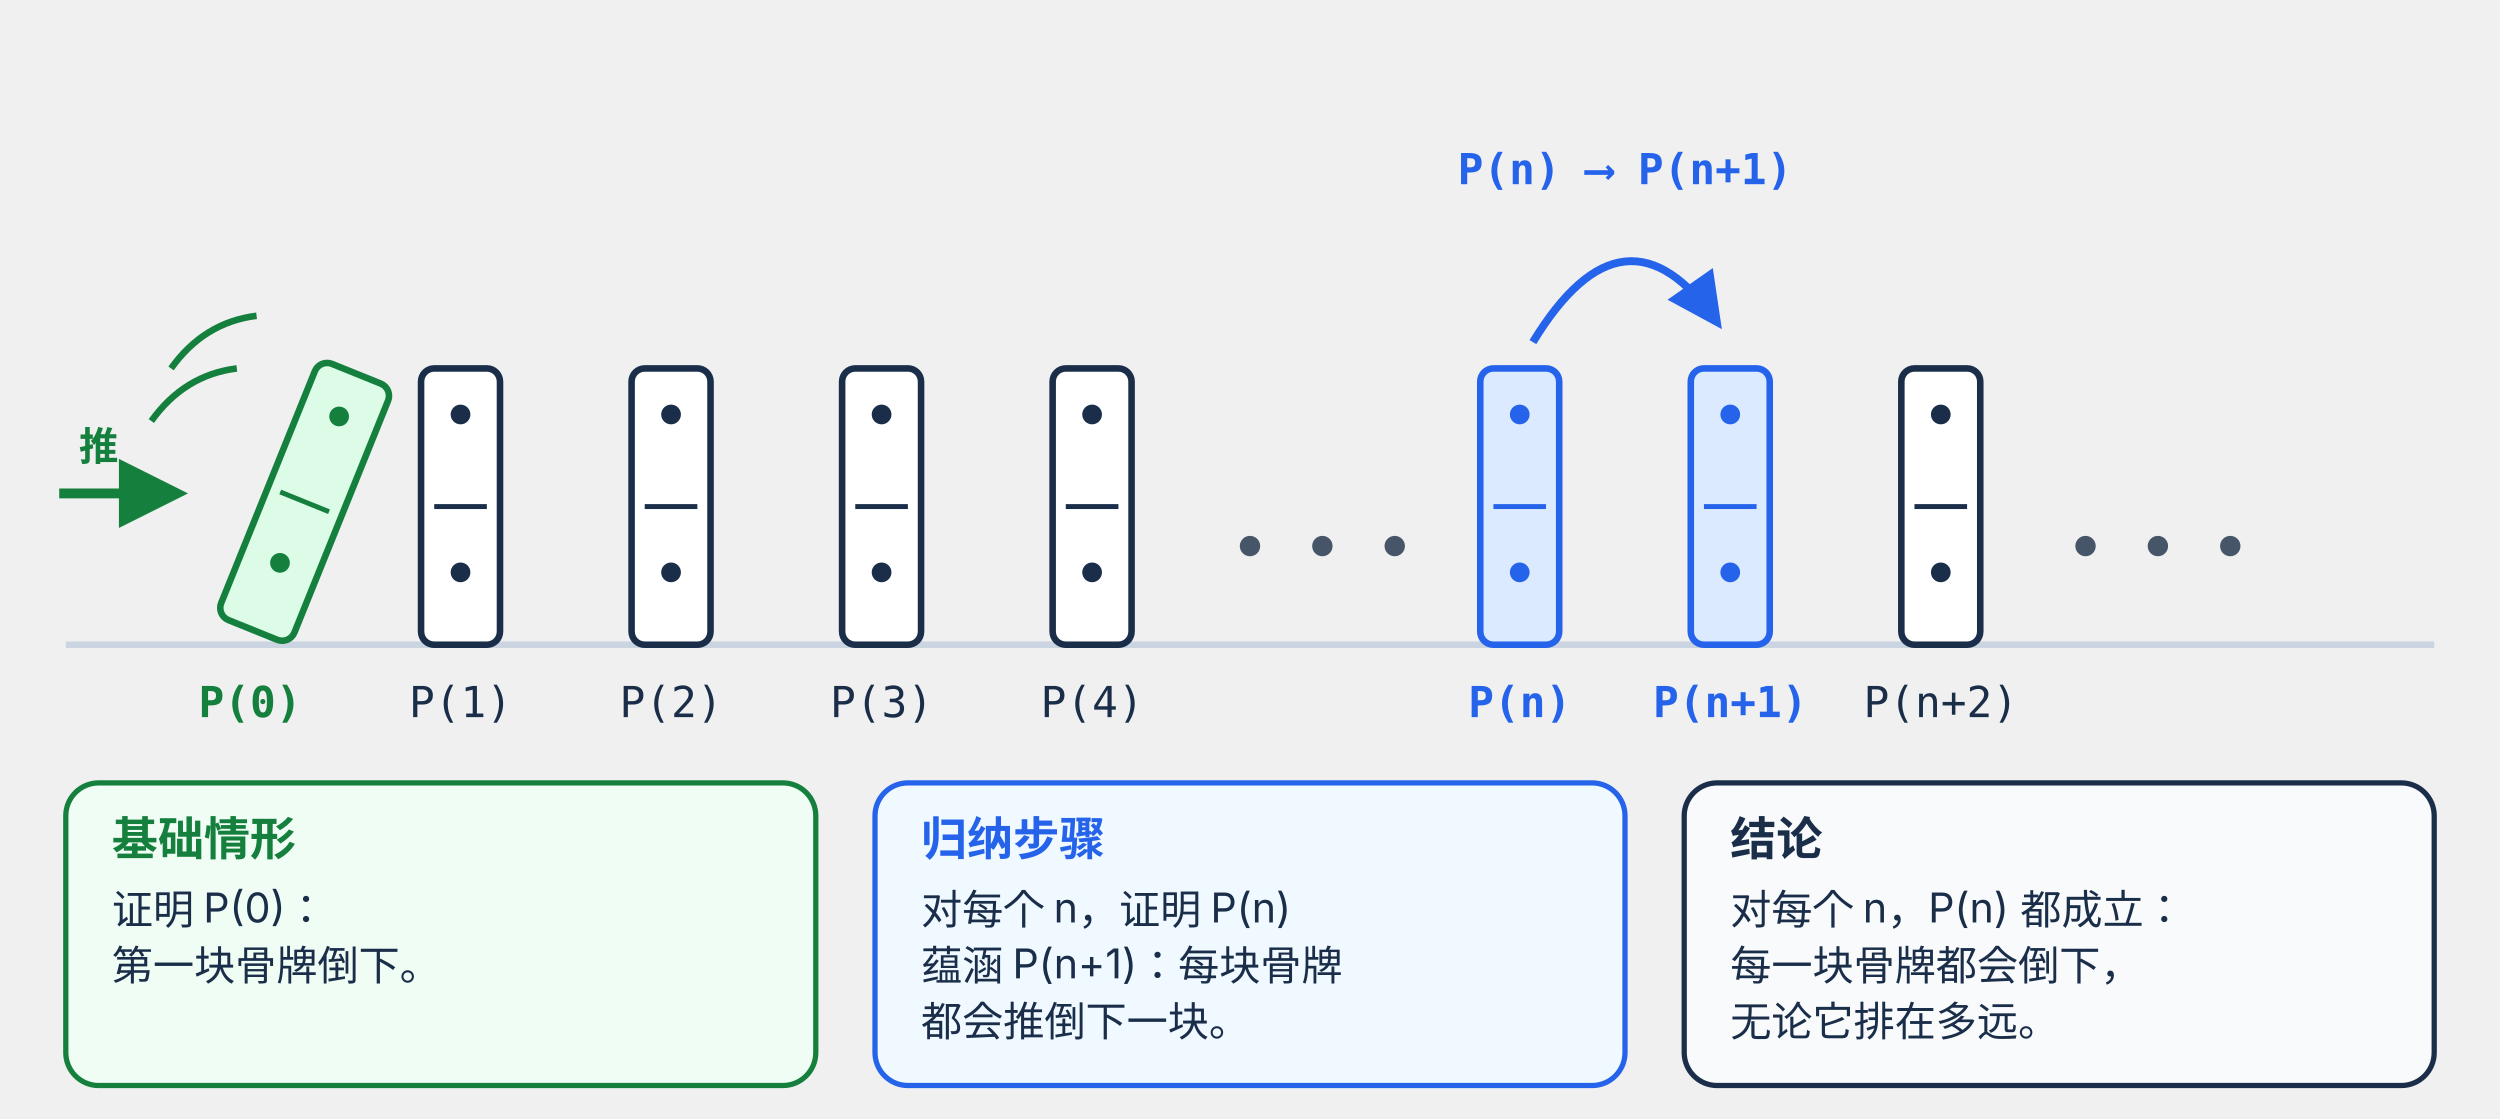
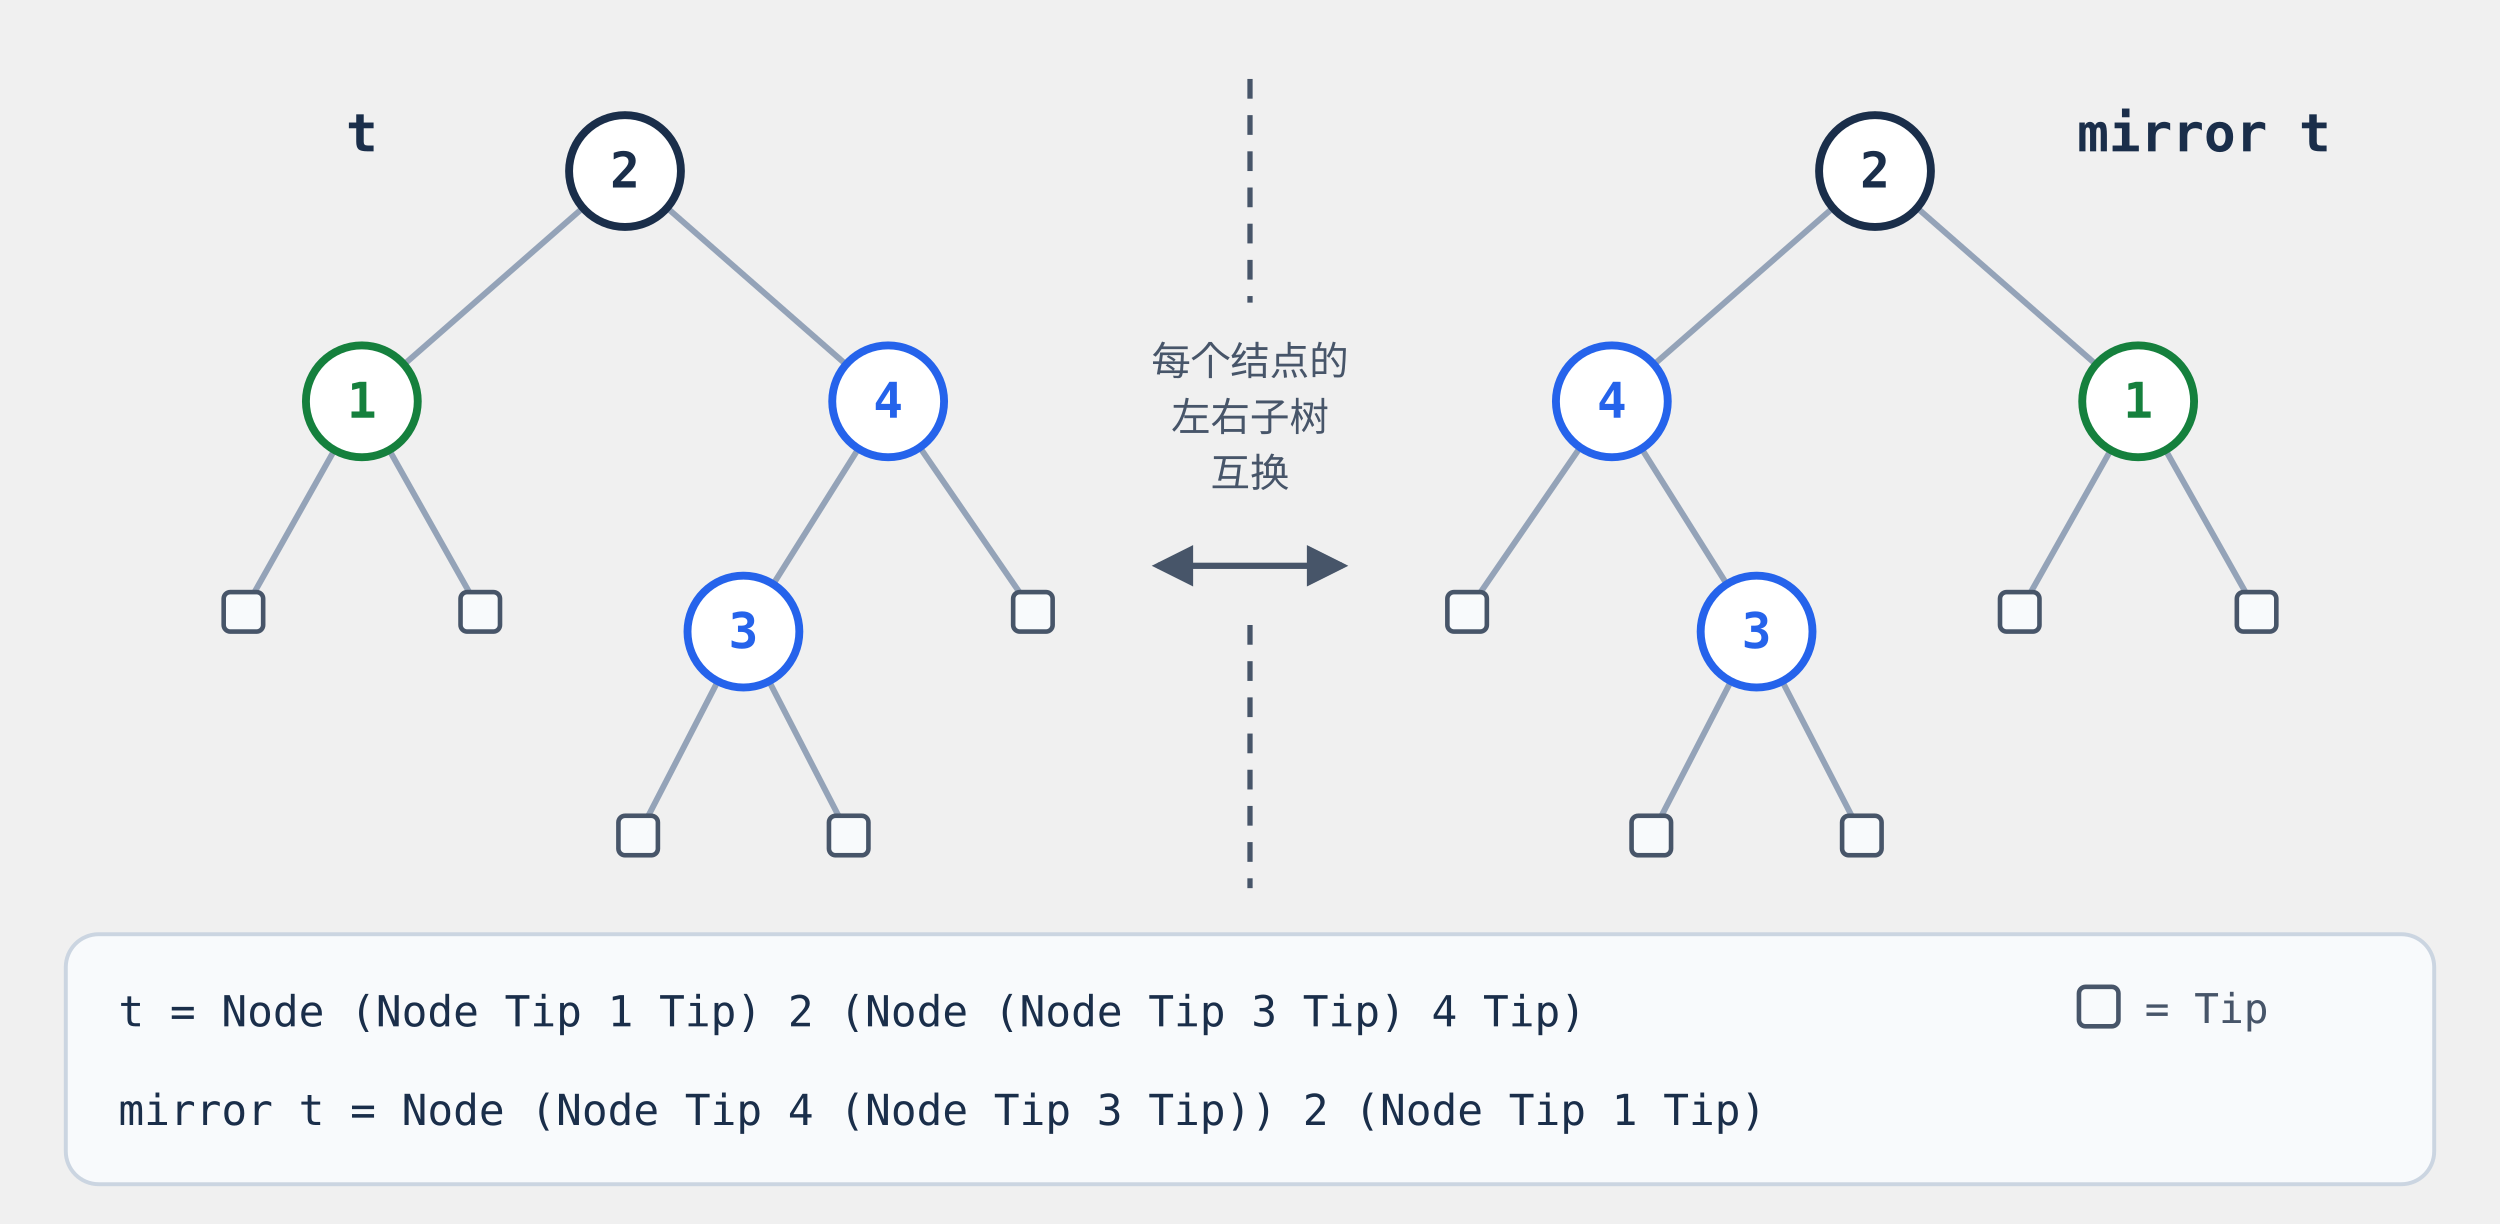
- <svg xmlns="http://www.w3.org/2000/svg" viewBox="0 0 760 340" width="760" height="340" role="img">
+ <svg xmlns="http://www.w3.org/2000/svg" viewBox="0 0 760 372" width="760" height="372" role="img">
  <defs>
-     <marker id="ah-15803D" viewBox="0 0 10 10" refX="8.5" refY="5" markerWidth="7" markerHeight="7" orient="auto-start-reverse">
-       <path d="M0 0 10 5 0 10z" fill="#15803D" />
-     </marker>
-     <marker id="ah-2563EB" viewBox="0 0 10 10" refX="8.5" refY="5" markerWidth="7" markerHeight="7" orient="auto-start-reverse">
-       <path d="M0 0 10 5 0 10z" fill="#2563EB" />
+     <marker id="ah-475569" viewBox="0 0 10 10" refX="8.5" refY="5" markerWidth="7" markerHeight="7" orient="auto-start-reverse">
+       <path d="M0 0 10 5 0 10z" fill="#475569" />
    </marker>
  </defs>
-   <line x1="20" y1="196" x2="740" y2="196" stroke="#CBD5E1" stroke-width="2" />
-   <rect x="64" y="112" width="24" height="84" rx="4" fill="#DCFCE7" stroke="#15803D" stroke-width="2" transform="rotate(22 88 196)" />
-   <line x1="68" y1="154.0" x2="84" y2="154.0" stroke="#15803D" stroke-width="1.5" transform="rotate(22 88 196)" />
-   <circle cx="76.0" cy="126" r="3" fill="#15803D" transform="rotate(22 88 196)" />
-   <circle cx="76.0" cy="174" r="3" fill="#15803D" transform="rotate(22 88 196)" />
-   <text x="76.0" y="218" font-family="'Isabelle DejaVu Sans Mono', 'DejaVu Sans Mono', Consolas, Menlo, 'PingFang SC', 'Microsoft YaHei', monospace" font-size="13" font-weight="700" fill="#15803D" text-anchor="middle">P(0)</text>
-   <rect x="128" y="112" width="24" height="84" rx="4" fill="#FFFFFF" stroke="#1A2E4A" stroke-width="2" />
-   <line x1="132" y1="154.0" x2="148" y2="154.0" stroke="#1A2E4A" stroke-width="1.5" />
-   <circle cx="140.0" cy="126" r="3" fill="#1A2E4A" />
-   <circle cx="140.0" cy="174" r="3" fill="#1A2E4A" />
-   <text x="140.0" y="218" font-family="'Isabelle DejaVu Sans Mono', 'DejaVu Sans Mono', Consolas, Menlo, 'PingFang SC', 'Microsoft YaHei', monospace" font-size="13" font-weight="400" fill="#1A2E4A" text-anchor="middle">P(1)</text>
-   <rect x="192" y="112" width="24" height="84" rx="4" fill="#FFFFFF" stroke="#1A2E4A" stroke-width="2" />
-   <line x1="196" y1="154.0" x2="212" y2="154.0" stroke="#1A2E4A" stroke-width="1.5" />
-   <circle cx="204.0" cy="126" r="3" fill="#1A2E4A" />
-   <circle cx="204.0" cy="174" r="3" fill="#1A2E4A" />
-   <text x="204.0" y="218" font-family="'Isabelle DejaVu Sans Mono', 'DejaVu Sans Mono', Consolas, Menlo, 'PingFang SC', 'Microsoft YaHei', monospace" font-size="13" font-weight="400" fill="#1A2E4A" text-anchor="middle">P(2)</text>
-   <rect x="256" y="112" width="24" height="84" rx="4" fill="#FFFFFF" stroke="#1A2E4A" stroke-width="2" />
-   <line x1="260" y1="154.0" x2="276" y2="154.0" stroke="#1A2E4A" stroke-width="1.5" />
-   <circle cx="268.0" cy="126" r="3" fill="#1A2E4A" />
-   <circle cx="268.0" cy="174" r="3" fill="#1A2E4A" />
-   <text x="268.0" y="218" font-family="'Isabelle DejaVu Sans Mono', 'DejaVu Sans Mono', Consolas, Menlo, 'PingFang SC', 'Microsoft YaHei', monospace" font-size="13" font-weight="400" fill="#1A2E4A" text-anchor="middle">P(3)</text>
-   <rect x="320" y="112" width="24" height="84" rx="4" fill="#FFFFFF" stroke="#1A2E4A" stroke-width="2" />
-   <line x1="324" y1="154.0" x2="340" y2="154.0" stroke="#1A2E4A" stroke-width="1.5" />
-   <circle cx="332.0" cy="126" r="3" fill="#1A2E4A" />
-   <circle cx="332.0" cy="174" r="3" fill="#1A2E4A" />
-   <text x="332.0" y="218" font-family="'Isabelle DejaVu Sans Mono', 'DejaVu Sans Mono', Consolas, Menlo, 'PingFang SC', 'Microsoft YaHei', monospace" font-size="13" font-weight="400" fill="#1A2E4A" text-anchor="middle">P(4)</text>
-   <rect x="450" y="112" width="24" height="84" rx="4" fill="#DBEAFE" stroke="#2563EB" stroke-width="2" />
-   <line x1="454" y1="154.0" x2="470" y2="154.0" stroke="#2563EB" stroke-width="1.5" />
-   <circle cx="462.0" cy="126" r="3" fill="#2563EB" />
-   <circle cx="462.0" cy="174" r="3" fill="#2563EB" />
-   <text x="462.0" y="218" font-family="'Isabelle DejaVu Sans Mono', 'DejaVu Sans Mono', Consolas, Menlo, 'PingFang SC', 'Microsoft YaHei', monospace" font-size="13" font-weight="700" fill="#2563EB" text-anchor="middle">P(n)</text>
-   <rect x="514" y="112" width="24" height="84" rx="4" fill="#DBEAFE" stroke="#2563EB" stroke-width="2" />
-   <line x1="518" y1="154.0" x2="534" y2="154.0" stroke="#2563EB" stroke-width="1.5" />
-   <circle cx="526.0" cy="126" r="3" fill="#2563EB" />
-   <circle cx="526.0" cy="174" r="3" fill="#2563EB" />
-   <text x="526.0" y="218" font-family="'Isabelle DejaVu Sans Mono', 'DejaVu Sans Mono', Consolas, Menlo, 'PingFang SC', 'Microsoft YaHei', monospace" font-size="13" font-weight="700" fill="#2563EB" text-anchor="middle">P(n+1)</text>
-   <rect x="578" y="112" width="24" height="84" rx="4" fill="#FFFFFF" stroke="#1A2E4A" stroke-width="2" />
-   <line x1="582" y1="154.0" x2="598" y2="154.0" stroke="#1A2E4A" stroke-width="1.5" />
-   <circle cx="590.0" cy="126" r="3" fill="#1A2E4A" />
-   <circle cx="590.0" cy="174" r="3" fill="#1A2E4A" />
-   <text x="590.0" y="218" font-family="'Isabelle DejaVu Sans Mono', 'DejaVu Sans Mono', Consolas, Menlo, 'PingFang SC', 'Microsoft YaHei', monospace" font-size="13" font-weight="400" fill="#1A2E4A" text-anchor="middle">P(n+2)</text>
-   <path d="M 52 112 q 10 -14 26 -16" stroke="#15803D" stroke-width="2" fill="none" />
-   <path d="M 46 128 q 10 -14 26 -16" stroke="#15803D" stroke-width="2" fill="none" />
-   <line x1="18" y1="150" x2="54" y2="150" stroke="#15803D" stroke-width="3" marker-end="url(#ah-15803D)" />
-   <text x="30" y="140" font-family="'DM Sans', system-ui, -apple-system, 'Segoe UI', 'PingFang SC', 'Hiragino Sans GB', 'Microsoft YaHei', 'Noto Sans SC', sans-serif" font-size="12" font-weight="700" fill="#15803D" text-anchor="middle">推</text>
-   <circle cx="380" cy="166" r="2.6" fill="#475569" stroke="#475569" stroke-width="1" />
-   <circle cx="402" cy="166" r="2.6" fill="#475569" stroke="#475569" stroke-width="1" />
-   <circle cx="424" cy="166" r="2.6" fill="#475569" stroke="#475569" stroke-width="1" />
-   <circle cx="634" cy="166" r="2.6" fill="#475569" stroke="#475569" stroke-width="1" />
-   <circle cx="656" cy="166" r="2.6" fill="#475569" stroke="#475569" stroke-width="1" />
-   <circle cx="678" cy="166" r="2.6" fill="#475569" stroke="#475569" stroke-width="1" />
-   <path d="M 466 104 Q 494 58 522 98" stroke="#2563EB" stroke-width="2.4" fill="none" marker-end="url(#ah-2563EB)" />
-   <text x="494" y="56" font-family="'Isabelle DejaVu Sans Mono', 'DejaVu Sans Mono', Consolas, Menlo, 'PingFang SC', 'Microsoft YaHei', monospace" font-size="13" font-weight="700" fill="#2563EB" text-anchor="middle">P(n) ⟶ P(n+1)</text>
-   <rect x="20" y="238" width="228" height="92" rx="10" fill="#F0FDF4" stroke="#15803D" stroke-width="1.6" />
-   <text x="34" y="260" font-family="'DM Sans', system-ui, -apple-system, 'Segoe UI', 'PingFang SC', 'Hiragino Sans GB', 'Microsoft YaHei', 'Noto Sans SC', sans-serif" font-size="14" font-weight="700" fill="#15803D" text-anchor="start">基础情形</text>
-   <text x="34" y="281" font-family="'DM Sans', system-ui, -apple-system, 'Segoe UI', 'PingFang SC', 'Hiragino Sans GB', 'Microsoft YaHei', 'Noto Sans SC', sans-serif" font-size="12.5" font-weight="400" fill="#1A2E4A" text-anchor="start">证明 P(0)：</text>
-   <text x="34" y="298" font-family="'DM Sans', system-ui, -apple-system, 'Segoe UI', 'PingFang SC', 'Hiragino Sans GB', 'Microsoft YaHei', 'Noto Sans SC', sans-serif" font-size="12.5" font-weight="400" fill="#1A2E4A" text-anchor="start">第一块骨牌倒下。</text>
-   <rect x="266" y="238" width="228" height="92" rx="10" fill="#F0F9FF" stroke="#2563EB" stroke-width="1.6" />
-   <text x="280" y="260" font-family="'DM Sans', system-ui, -apple-system, 'Segoe UI', 'PingFang SC', 'Hiragino Sans GB', 'Microsoft YaHei', 'Noto Sans SC', sans-serif" font-size="14" font-weight="700" fill="#2563EB" text-anchor="start">归纳步骤</text>
-   <text x="280" y="281" font-family="'DM Sans', system-ui, -apple-system, 'Segoe UI', 'PingFang SC', 'Hiragino Sans GB', 'Microsoft YaHei', 'Noto Sans SC', sans-serif" font-size="12.5" font-weight="400" fill="#1A2E4A" text-anchor="start">对每个 n，证明 P(n)</text>
-   <text x="280" y="298" font-family="'DM Sans', system-ui, -apple-system, 'Segoe UI', 'PingFang SC', 'Hiragino Sans GB', 'Microsoft YaHei', 'Noto Sans SC', sans-serif" font-size="12.5" font-weight="400" fill="#1A2E4A" text-anchor="start">蕴涵 P(n+1)：每块骨牌</text>
-   <text x="280" y="315" font-family="'DM Sans', system-ui, -apple-system, 'Segoe UI', 'PingFang SC', 'Hiragino Sans GB', 'Microsoft YaHei', 'Noto Sans SC', sans-serif" font-size="12.5" font-weight="400" fill="#1A2E4A" text-anchor="start">都会推倒下一块。</text>
-   <rect x="512" y="238" width="228" height="92" rx="10" fill="#F8FAFC" stroke="#1A2E4A" stroke-width="1.6" />
-   <text x="526" y="260" font-family="'DM Sans', system-ui, -apple-system, 'Segoe UI', 'PingFang SC', 'Hiragino Sans GB', 'Microsoft YaHei', 'Noto Sans SC', sans-serif" font-size="14" font-weight="700" fill="#1A2E4A" text-anchor="start">结论</text>
-   <text x="526" y="281" font-family="'DM Sans', system-ui, -apple-system, 'Segoe UI', 'PingFang SC', 'Hiragino Sans GB', 'Microsoft YaHei', 'Noto Sans SC', sans-serif" font-size="12.5" font-weight="400" fill="#1A2E4A" text-anchor="start">对每个 n，P(n) 都成立：</text>
-   <text x="526" y="298" font-family="'DM Sans', system-ui, -apple-system, 'Segoe UI', 'PingFang SC', 'Hiragino Sans GB', 'Microsoft YaHei', 'Noto Sans SC', sans-serif" font-size="12.5" font-weight="400" fill="#1A2E4A" text-anchor="start">每一块骨牌都会倒下，</text>
-   <text x="526" y="315" font-family="'DM Sans', system-ui, -apple-system, 'Segoe UI', 'PingFang SC', 'Hiragino Sans GB', 'Microsoft YaHei', 'Noto Sans SC', sans-serif" font-size="12.5" font-weight="400" fill="#1A2E4A" text-anchor="start">无论它排在多远。</text>
+   <line x1="190" y1="52" x2="110" y2="122" stroke="#94A3B8" stroke-width="1.8" />
+   <line x1="190" y1="52" x2="270" y2="122" stroke="#94A3B8" stroke-width="1.8" />
+   <line x1="270" y1="122" x2="226" y2="192" stroke="#94A3B8" stroke-width="1.8" />
+   <line x1="110" y1="122" x2="74" y2="186" stroke="#94A3B8" stroke-width="1.8" />
+   <line x1="110" y1="122" x2="146" y2="186" stroke="#94A3B8" stroke-width="1.8" />
+   <line x1="270" y1="122" x2="314" y2="186" stroke="#94A3B8" stroke-width="1.8" />
+   <line x1="226" y1="192" x2="194" y2="254" stroke="#94A3B8" stroke-width="1.8" />
+   <line x1="226" y1="192" x2="258" y2="254" stroke="#94A3B8" stroke-width="1.8" />
+   <rect x="68" y="180" width="12" height="12" rx="2" fill="#F8FAFC" stroke="#475569" stroke-width="1.4" />
+   <rect x="140" y="180" width="12" height="12" rx="2" fill="#F8FAFC" stroke="#475569" stroke-width="1.4" />
+   <rect x="308" y="180" width="12" height="12" rx="2" fill="#F8FAFC" stroke="#475569" stroke-width="1.4" />
+   <rect x="188" y="248" width="12" height="12" rx="2" fill="#F8FAFC" stroke="#475569" stroke-width="1.4" />
+   <rect x="252" y="248" width="12" height="12" rx="2" fill="#F8FAFC" stroke="#475569" stroke-width="1.4" />
+   <circle cx="190" cy="52" r="17" fill="#FFFFFF" stroke="#1A2E4A" stroke-width="2.4" />
+   <text x="190" y="57" font-family="'Isabelle DejaVu Sans Mono', 'DejaVu Sans Mono', Consolas, Menlo, 'PingFang SC', 'Microsoft YaHei', monospace" font-size="15" font-weight="700" fill="#1A2E4A" text-anchor="middle">2</text>
+   <circle cx="110" cy="122" r="17" fill="#FFFFFF" stroke="#15803D" stroke-width="2.4" />
+   <text x="110" y="127" font-family="'Isabelle DejaVu Sans Mono', 'DejaVu Sans Mono', Consolas, Menlo, 'PingFang SC', 'Microsoft YaHei', monospace" font-size="15" font-weight="700" fill="#15803D" text-anchor="middle">1</text>
+   <circle cx="270" cy="122" r="17" fill="#FFFFFF" stroke="#2563EB" stroke-width="2.4" />
+   <text x="270" y="127" font-family="'Isabelle DejaVu Sans Mono', 'DejaVu Sans Mono', Consolas, Menlo, 'PingFang SC', 'Microsoft YaHei', monospace" font-size="15" font-weight="700" fill="#2563EB" text-anchor="middle">4</text>
+   <circle cx="226" cy="192" r="17" fill="#FFFFFF" stroke="#2563EB" stroke-width="2.4" />
+   <text x="226" y="197" font-family="'Isabelle DejaVu Sans Mono', 'DejaVu Sans Mono', Consolas, Menlo, 'PingFang SC', 'Microsoft YaHei', monospace" font-size="15" font-weight="700" fill="#2563EB" text-anchor="middle">3</text>
+   <line x1="570" y1="52" x2="490" y2="122" stroke="#94A3B8" stroke-width="1.8" />
+   <line x1="570" y1="52" x2="650" y2="122" stroke="#94A3B8" stroke-width="1.8" />
+   <line x1="490" y1="122" x2="534" y2="192" stroke="#94A3B8" stroke-width="1.8" />
+   <line x1="490" y1="122" x2="446" y2="186" stroke="#94A3B8" stroke-width="1.8" />
+   <line x1="650" y1="122" x2="614" y2="186" stroke="#94A3B8" stroke-width="1.8" />
+   <line x1="650" y1="122" x2="686" y2="186" stroke="#94A3B8" stroke-width="1.8" />
+   <line x1="534" y1="192" x2="502" y2="254" stroke="#94A3B8" stroke-width="1.8" />
+   <line x1="534" y1="192" x2="566" y2="254" stroke="#94A3B8" stroke-width="1.8" />
+   <rect x="440" y="180" width="12" height="12" rx="2" fill="#F8FAFC" stroke="#475569" stroke-width="1.4" />
+   <rect x="608" y="180" width="12" height="12" rx="2" fill="#F8FAFC" stroke="#475569" stroke-width="1.4" />
+   <rect x="680" y="180" width="12" height="12" rx="2" fill="#F8FAFC" stroke="#475569" stroke-width="1.4" />
+   <rect x="496" y="248" width="12" height="12" rx="2" fill="#F8FAFC" stroke="#475569" stroke-width="1.4" />
+   <rect x="560" y="248" width="12" height="12" rx="2" fill="#F8FAFC" stroke="#475569" stroke-width="1.4" />
+   <circle cx="570" cy="52" r="17" fill="#FFFFFF" stroke="#1A2E4A" stroke-width="2.4" />
+   <text x="570" y="57" font-family="'Isabelle DejaVu Sans Mono', 'DejaVu Sans Mono', Consolas, Menlo, 'PingFang SC', 'Microsoft YaHei', monospace" font-size="15" font-weight="700" fill="#1A2E4A" text-anchor="middle">2</text>
+   <circle cx="490" cy="122" r="17" fill="#FFFFFF" stroke="#2563EB" stroke-width="2.4" />
+   <text x="490" y="127" font-family="'Isabelle DejaVu Sans Mono', 'DejaVu Sans Mono', Consolas, Menlo, 'PingFang SC', 'Microsoft YaHei', monospace" font-size="15" font-weight="700" fill="#2563EB" text-anchor="middle">4</text>
+   <circle cx="650" cy="122" r="17" fill="#FFFFFF" stroke="#15803D" stroke-width="2.4" />
+   <text x="650" y="127" font-family="'Isabelle DejaVu Sans Mono', 'DejaVu Sans Mono', Consolas, Menlo, 'PingFang SC', 'Microsoft YaHei', monospace" font-size="15" font-weight="700" fill="#15803D" text-anchor="middle">1</text>
+   <circle cx="534" cy="192" r="17" fill="#FFFFFF" stroke="#2563EB" stroke-width="2.4" />
+   <text x="534" y="197" font-family="'Isabelle DejaVu Sans Mono', 'DejaVu Sans Mono', Consolas, Menlo, 'PingFang SC', 'Microsoft YaHei', monospace" font-size="15" font-weight="700" fill="#2563EB" text-anchor="middle">3</text>
+   <text x="110" y="46" font-family="'Isabelle DejaVu Sans Mono', 'DejaVu Sans Mono', Consolas, Menlo, 'PingFang SC', 'Microsoft YaHei', monospace" font-size="16" font-weight="700" fill="#1A2E4A" text-anchor="middle">t</text>
+   <text x="670" y="46" font-family="'Isabelle DejaVu Sans Mono', 'DejaVu Sans Mono', Consolas, Menlo, 'PingFang SC', 'Microsoft YaHei', monospace" font-size="16" font-weight="700" fill="#1A2E4A" text-anchor="middle">mirror t</text>
+   <line x1="380" y1="24" x2="380" y2="92" stroke="#475569" stroke-width="1.6" stroke-dasharray="6 5" />
+   <text x="380" y="114" font-family="'DM Sans', system-ui, -apple-system, 'Segoe UI', 'PingFang SC', 'Hiragino Sans GB', 'Microsoft YaHei', 'Noto Sans SC', sans-serif" font-size="12" font-weight="400" fill="#475569" text-anchor="middle">每个结点的</text>
+   <text x="380" y="131" font-family="'DM Sans', system-ui, -apple-system, 'Segoe UI', 'PingFang SC', 'Hiragino Sans GB', 'Microsoft YaHei', 'Noto Sans SC', sans-serif" font-size="12" font-weight="400" fill="#475569" text-anchor="middle">左右子树</text>
+   <text x="380" y="148" font-family="'DM Sans', system-ui, -apple-system, 'Segoe UI', 'PingFang SC', 'Hiragino Sans GB', 'Microsoft YaHei', 'Noto Sans SC', sans-serif" font-size="12" font-weight="400" fill="#475569" text-anchor="middle">互换</text>
+   <line x1="352" y1="172" x2="408" y2="172" stroke="#475569" stroke-width="1.8" marker-end="url(#ah-475569)" />
+   <line x1="408" y1="172" x2="352" y2="172" stroke="#475569" stroke-width="1.8" marker-end="url(#ah-475569)" />
+   <line x1="380" y1="190" x2="380" y2="270" stroke="#475569" stroke-width="1.6" stroke-dasharray="6 5" />
+   <rect x="20" y="284" width="720" height="76" rx="10" fill="#F8FAFC" stroke="#CBD5E1" stroke-width="1.2" />
+   <text x="36" y="312" font-family="'Isabelle DejaVu Sans Mono', 'DejaVu Sans Mono', Consolas, Menlo, 'PingFang SC', 'Microsoft YaHei', monospace" font-size="13" font-weight="400" fill="#1A2E4A" text-anchor="start" style="white-space:pre">t        = Node (Node Tip 1 Tip) 2 (Node (Node Tip 3 Tip) 4 Tip)</text>
+   <text x="36" y="342" font-family="'Isabelle DejaVu Sans Mono', 'DejaVu Sans Mono', Consolas, Menlo, 'PingFang SC', 'Microsoft YaHei', monospace" font-size="13" font-weight="400" fill="#1A2E4A" text-anchor="start" style="white-space:pre">mirror t = Node (Node Tip 4 (Node Tip 3 Tip)) 2 (Node Tip 1 Tip)</text>
+   <rect x="632" y="300" width="12" height="12" rx="2" fill="#F8FAFC" stroke="#475569" stroke-width="1.4" />
+   <text x="652" y="311" font-family="'Isabelle DejaVu Sans Mono', 'DejaVu Sans Mono', Consolas, Menlo, 'PingFang SC', 'Microsoft YaHei', monospace" font-size="12.5" font-weight="400" fill="#475569" text-anchor="start">= Tip</text>
</svg>
